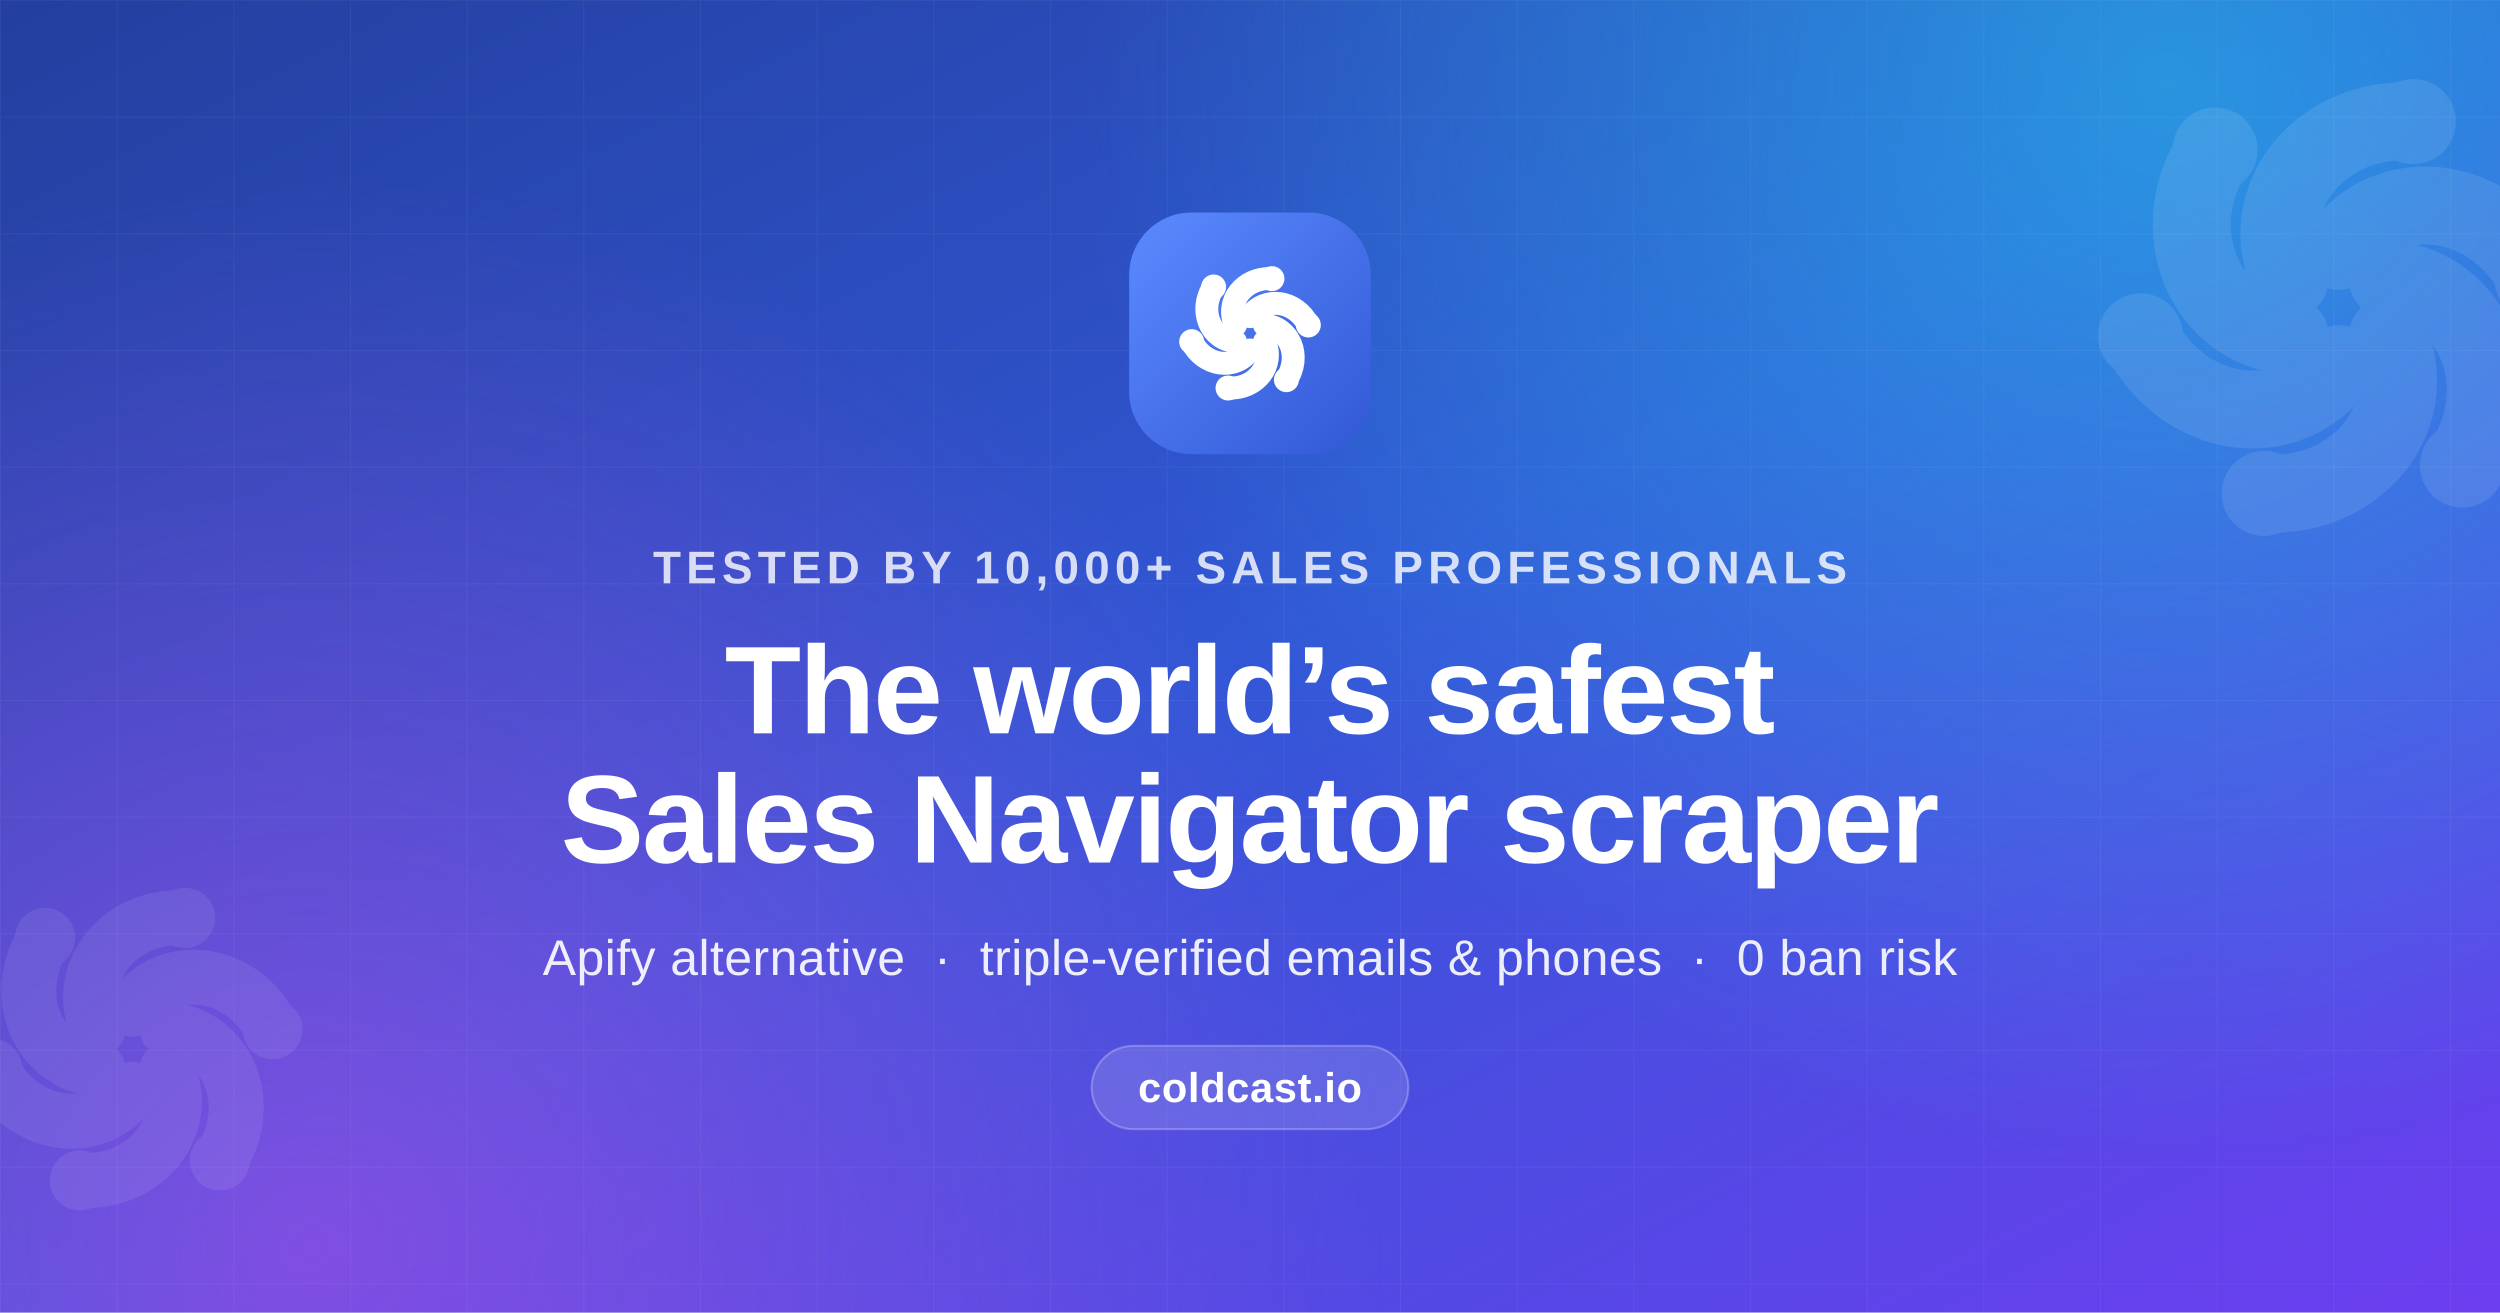
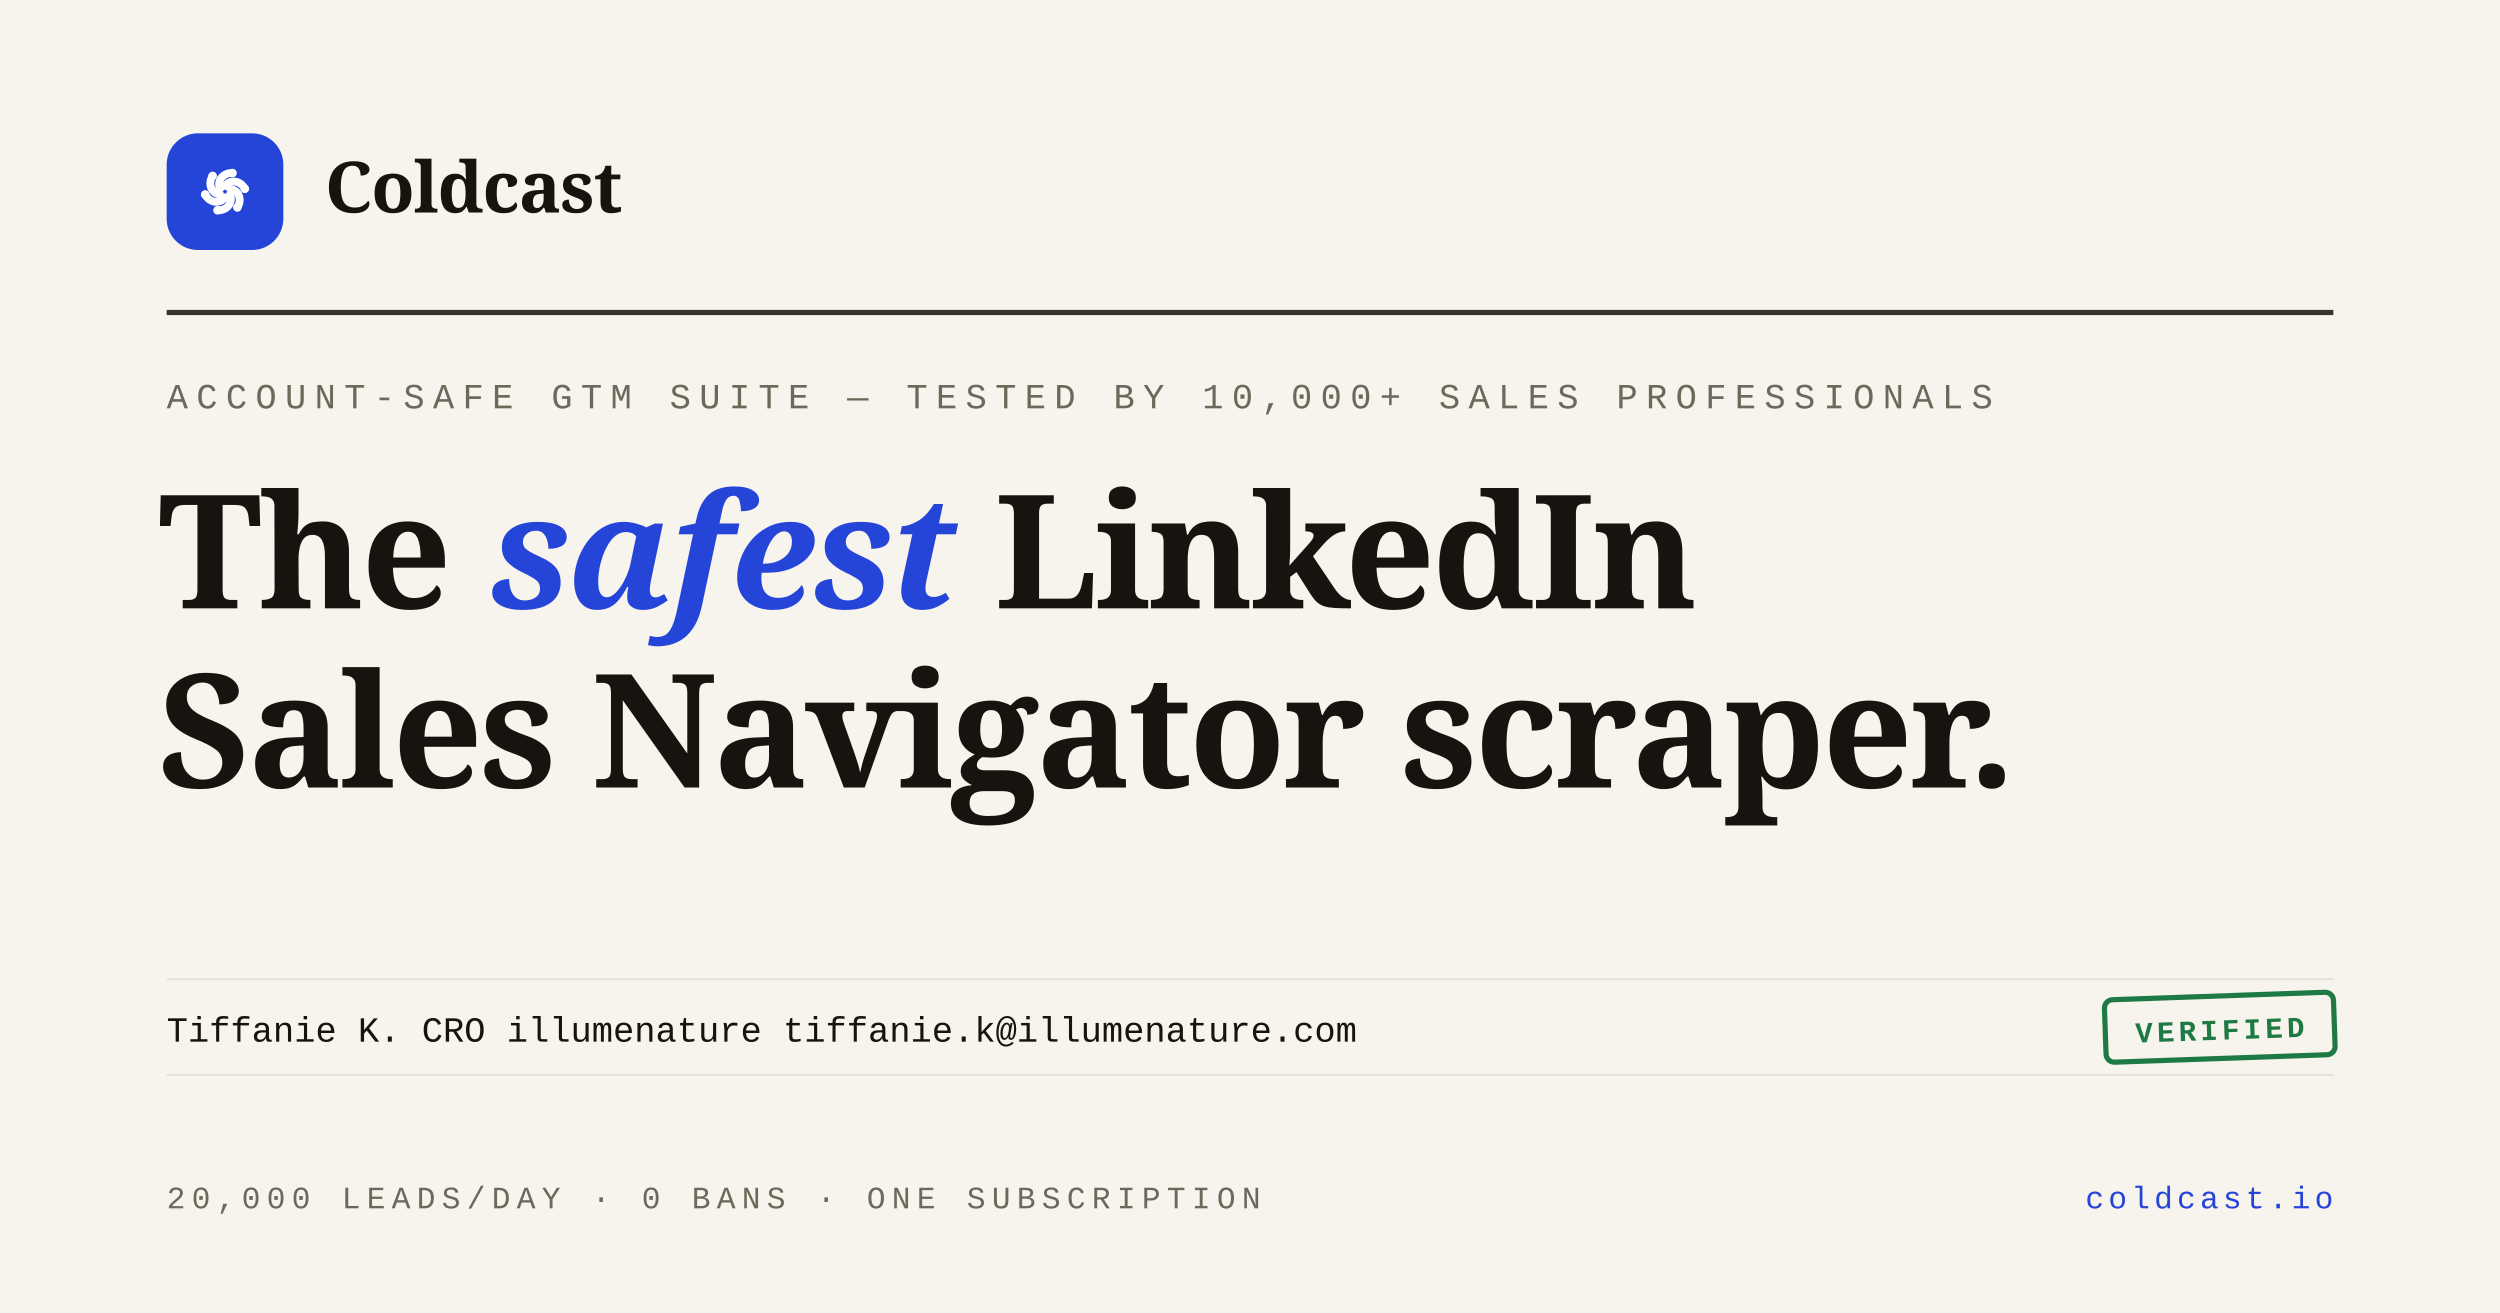
<svg xmlns="http://www.w3.org/2000/svg" viewBox="0 0 1200 630" width="1200" height="630">
-   <defs>
-     <linearGradient id="og-bg" x1="0" y1="0" x2="1" y2="1">
-       <stop offset="0" stop-color="#233f9e" />
-       <stop offset="0.5" stop-color="#3257d6" />
-       <stop offset="1" stop-color="#6d3df0" />
-     </linearGradient>
-     <linearGradient id="og-tile" x1="0" y1="0" x2="1" y2="1">
-       <stop offset="0" stop-color="#5b8bff" />
-       <stop offset="1" stop-color="#3257d6" />
-     </linearGradient>
-     <radialGradient id="og-cyan" cx="1040" cy="40" r="520" gradientUnits="userSpaceOnUse">
-       <stop offset="0" stop-color="#22d3ee" stop-opacity="0.5" />
-       <stop offset="1" stop-color="#22d3ee" stop-opacity="0" />
-     </radialGradient>
-     <radialGradient id="og-mag" cx="150" cy="600" r="520" gradientUnits="userSpaceOnUse">
-       <stop offset="0" stop-color="#d946ef" stop-opacity="0.45" />
-       <stop offset="1" stop-color="#d946ef" stop-opacity="0" />
-     </radialGradient>
-     <pattern id="og-grid" width="56" height="56" patternUnits="userSpaceOnUse">
-       <path d="M56 0H0V56" fill="none" stroke="#ffffff" stroke-opacity="0.05" stroke-width="1" />
-     </pattern>
-     <g id="og-swirl" stroke="#ffffff" stroke-width="11" stroke-linecap="round" fill="none">
-       <g transform="rotate(0 64 64)">
-         <path d="M64 56 C 71 46 86 48 92 60" />
-         <circle cx="92" cy="60" r="6" fill="#ffffff" stroke="none" />
-       </g>
-       <g transform="rotate(60 64 64)">
-         <path d="M64 56 C 71 46 86 48 92 60" />
-         <circle cx="92" cy="60" r="6" fill="#ffffff" stroke="none" />
-       </g>
-       <g transform="rotate(120 64 64)">
-         <path d="M64 56 C 71 46 86 48 92 60" />
-         <circle cx="92" cy="60" r="6" fill="#ffffff" stroke="none" />
-       </g>
-       <g transform="rotate(180 64 64)">
-         <path d="M64 56 C 71 46 86 48 92 60" />
-         <circle cx="92" cy="60" r="6" fill="#ffffff" stroke="none" />
-       </g>
-       <g transform="rotate(240 64 64)">
-         <path d="M64 56 C 71 46 86 48 92 60" />
-         <circle cx="92" cy="60" r="6" fill="#ffffff" stroke="none" />
-       </g>
-       <g transform="rotate(300 64 64)">
-         <path d="M64 56 C 71 46 86 48 92 60" />
-         <circle cx="92" cy="60" r="6" fill="#ffffff" stroke="none" />
-       </g>
-     </g>
-   </defs>
-   <rect width="1200" height="630" fill="url(#og-bg)" />
-   <rect width="1200" height="630" fill="url(#og-cyan)" />
-   <rect width="1200" height="630" fill="url(#og-mag)" />
-   <rect width="1200" height="630" fill="url(#og-grid)" />
-   <use href="#og-swirl" transform="translate(905 -70) scale(3.4)" opacity="0.10" />
-   <use href="#og-swirl" transform="translate(-90 350) scale(2.4)" opacity="0.08" />
-   <g transform="translate(536 96) scale(1.0)">
-     <rect x="6" y="6" width="116" height="116" rx="30" fill="url(#og-tile)" />
-     <g stroke="#ffffff" stroke-width="11" stroke-linecap="round" fill="none">
+   <rect width="1200" height="630" fill="#F7F4ED" />
+   <g stroke="#171410" stroke-opacity="0.08" stroke-width="1">
+     <line x1="80" y1="470" x2="1120" y2="470" />
+     <line x1="80" y1="516" x2="1120" y2="516" />
+   </g>
+   <line x1="80" y1="150" x2="1120" y2="150" stroke="#171410" stroke-opacity="0.85" stroke-width="2.5" />
+   <g transform="translate(80 64)">
+     <rect width="56" height="56" rx="15" fill="#2545D9" />
+     <g stroke="#ffffff" stroke-width="11" stroke-linecap="round" fill="none" transform="translate(28 28) scale(0.34) translate(-64 -64)">
      <g transform="rotate(0 64 64)">
        <path d="M64 56 C 71 46 86 48 92 60" />
        <circle cx="92" cy="60" r="6" fill="#ffffff" stroke="none" />
      </g>
      <g transform="rotate(60 64 64)">
        <path d="M64 56 C 71 46 86 48 92 60" />
        <circle cx="92" cy="60" r="6" fill="#ffffff" stroke="none" />
      </g>
      <g transform="rotate(120 64 64)">
        <path d="M64 56 C 71 46 86 48 92 60" />
        <circle cx="92" cy="60" r="6" fill="#ffffff" stroke="none" />
      </g>
      <g transform="rotate(180 64 64)">
        <path d="M64 56 C 71 46 86 48 92 60" />
        <circle cx="92" cy="60" r="6" fill="#ffffff" stroke="none" />
      </g>
      <g transform="rotate(240 64 64)">
        <path d="M64 56 C 71 46 86 48 92 60" />
        <circle cx="92" cy="60" r="6" fill="#ffffff" stroke="none" />
      </g>
      <g transform="rotate(300 64 64)">
        <path d="M64 56 C 71 46 86 48 92 60" />
        <circle cx="92" cy="60" r="6" fill="#ffffff" stroke="none" />
      </g>
    </g>
  </g>
-   <text x="600" y="280" text-anchor="middle" font-family="'Segoe UI', 'Helvetica Neue', Arial, sans-serif" font-size="22" font-weight="600" letter-spacing="2.5" fill="#ffffff" fill-opacity="0.8">TESTED BY 10,000+ SALES PROFESSIONALS</text>
-   <text x="600" y="352" text-anchor="middle" font-family="'Segoe UI', 'Helvetica Neue', Arial, sans-serif" font-size="60" font-weight="700" letter-spacing="-1" fill="#ffffff">The world’s safest</text>
-   <text x="600" y="414" text-anchor="middle" font-family="'Segoe UI', 'Helvetica Neue', Arial, sans-serif" font-size="60" font-weight="700" letter-spacing="-1" fill="#ffffff">Sales Navigator scraper</text>
-   <text x="600" y="468" text-anchor="middle" font-family="'Segoe UI', 'Helvetica Neue', Arial, sans-serif" font-size="24" font-weight="500" letter-spacing="0.2" fill="#ffffff" fill-opacity="0.9">Apify alternative  ·  triple-verified emails &amp; phones  ·  0 ban risk</text>
-   <rect x="524" y="502" width="152" height="40" rx="20" fill="#ffffff" fill-opacity="0.14" stroke="#ffffff" stroke-opacity="0.25" stroke-width="1" />
-   <text x="600" y="529" text-anchor="middle" font-family="'Segoe UI', 'Helvetica Neue', Arial, sans-serif" font-size="20" font-weight="600" letter-spacing="0.3" fill="#ffffff">coldcast.io</text>
+   <text x="156" y="102" font-family="Georgia, serif" font-size="34" font-weight="700" letter-spacing="-0.5" fill="#171410">Coldcast</text>
+   <text x="80" y="196" font-family="'Consolas', 'Courier New', monospace" font-size="17" letter-spacing="4" fill="#6E685A">ACCOUNT-SAFE GTM SUITE — TESTED BY 10,000+ SALES PROFESSIONALS</text>
+   <text x="76" y="292" font-family="Georgia, serif" font-size="76" font-weight="700" letter-spacing="-1.5" fill="#171410">The <tspan font-style="italic" fill="#2545D9">safest</tspan> LinkedIn</text>
+   <text x="76" y="378" font-family="Georgia, serif" font-size="76" font-weight="700" letter-spacing="-1.5" fill="#171410">Sales Navigator scraper.</text>
+   <text x="80" y="500" font-family="'Consolas', 'Courier New', monospace" font-size="17" fill="#171410">Tiffanie K.   CRO   illumenature   tiffanie.k@illumenature.com</text>
+   <g transform="translate(1010 480) rotate(-2)">
+     <rect x="0" y="0" width="110" height="30" rx="4" fill="none" stroke="#1E7A44" stroke-width="2.5" />
+     <text x="55" y="21" text-anchor="middle" font-family="'Consolas', 'Courier New', monospace" font-size="14" font-weight="700" letter-spacing="2" fill="#1E7A44">VERIFIED</text>
+   </g>
+   <text x="80" y="580" font-family="'Consolas', 'Courier New', monospace" font-size="15" letter-spacing="3" fill="#6E685A">20,000 LEADS/DAY  ·  0 BANS  ·  ONE SUBSCRIPTION</text>
+   <text x="1120" y="580" text-anchor="end" font-family="'Consolas', 'Courier New', monospace" font-size="15" letter-spacing="2" fill="#2545D9">coldcast.io</text>
</svg>
